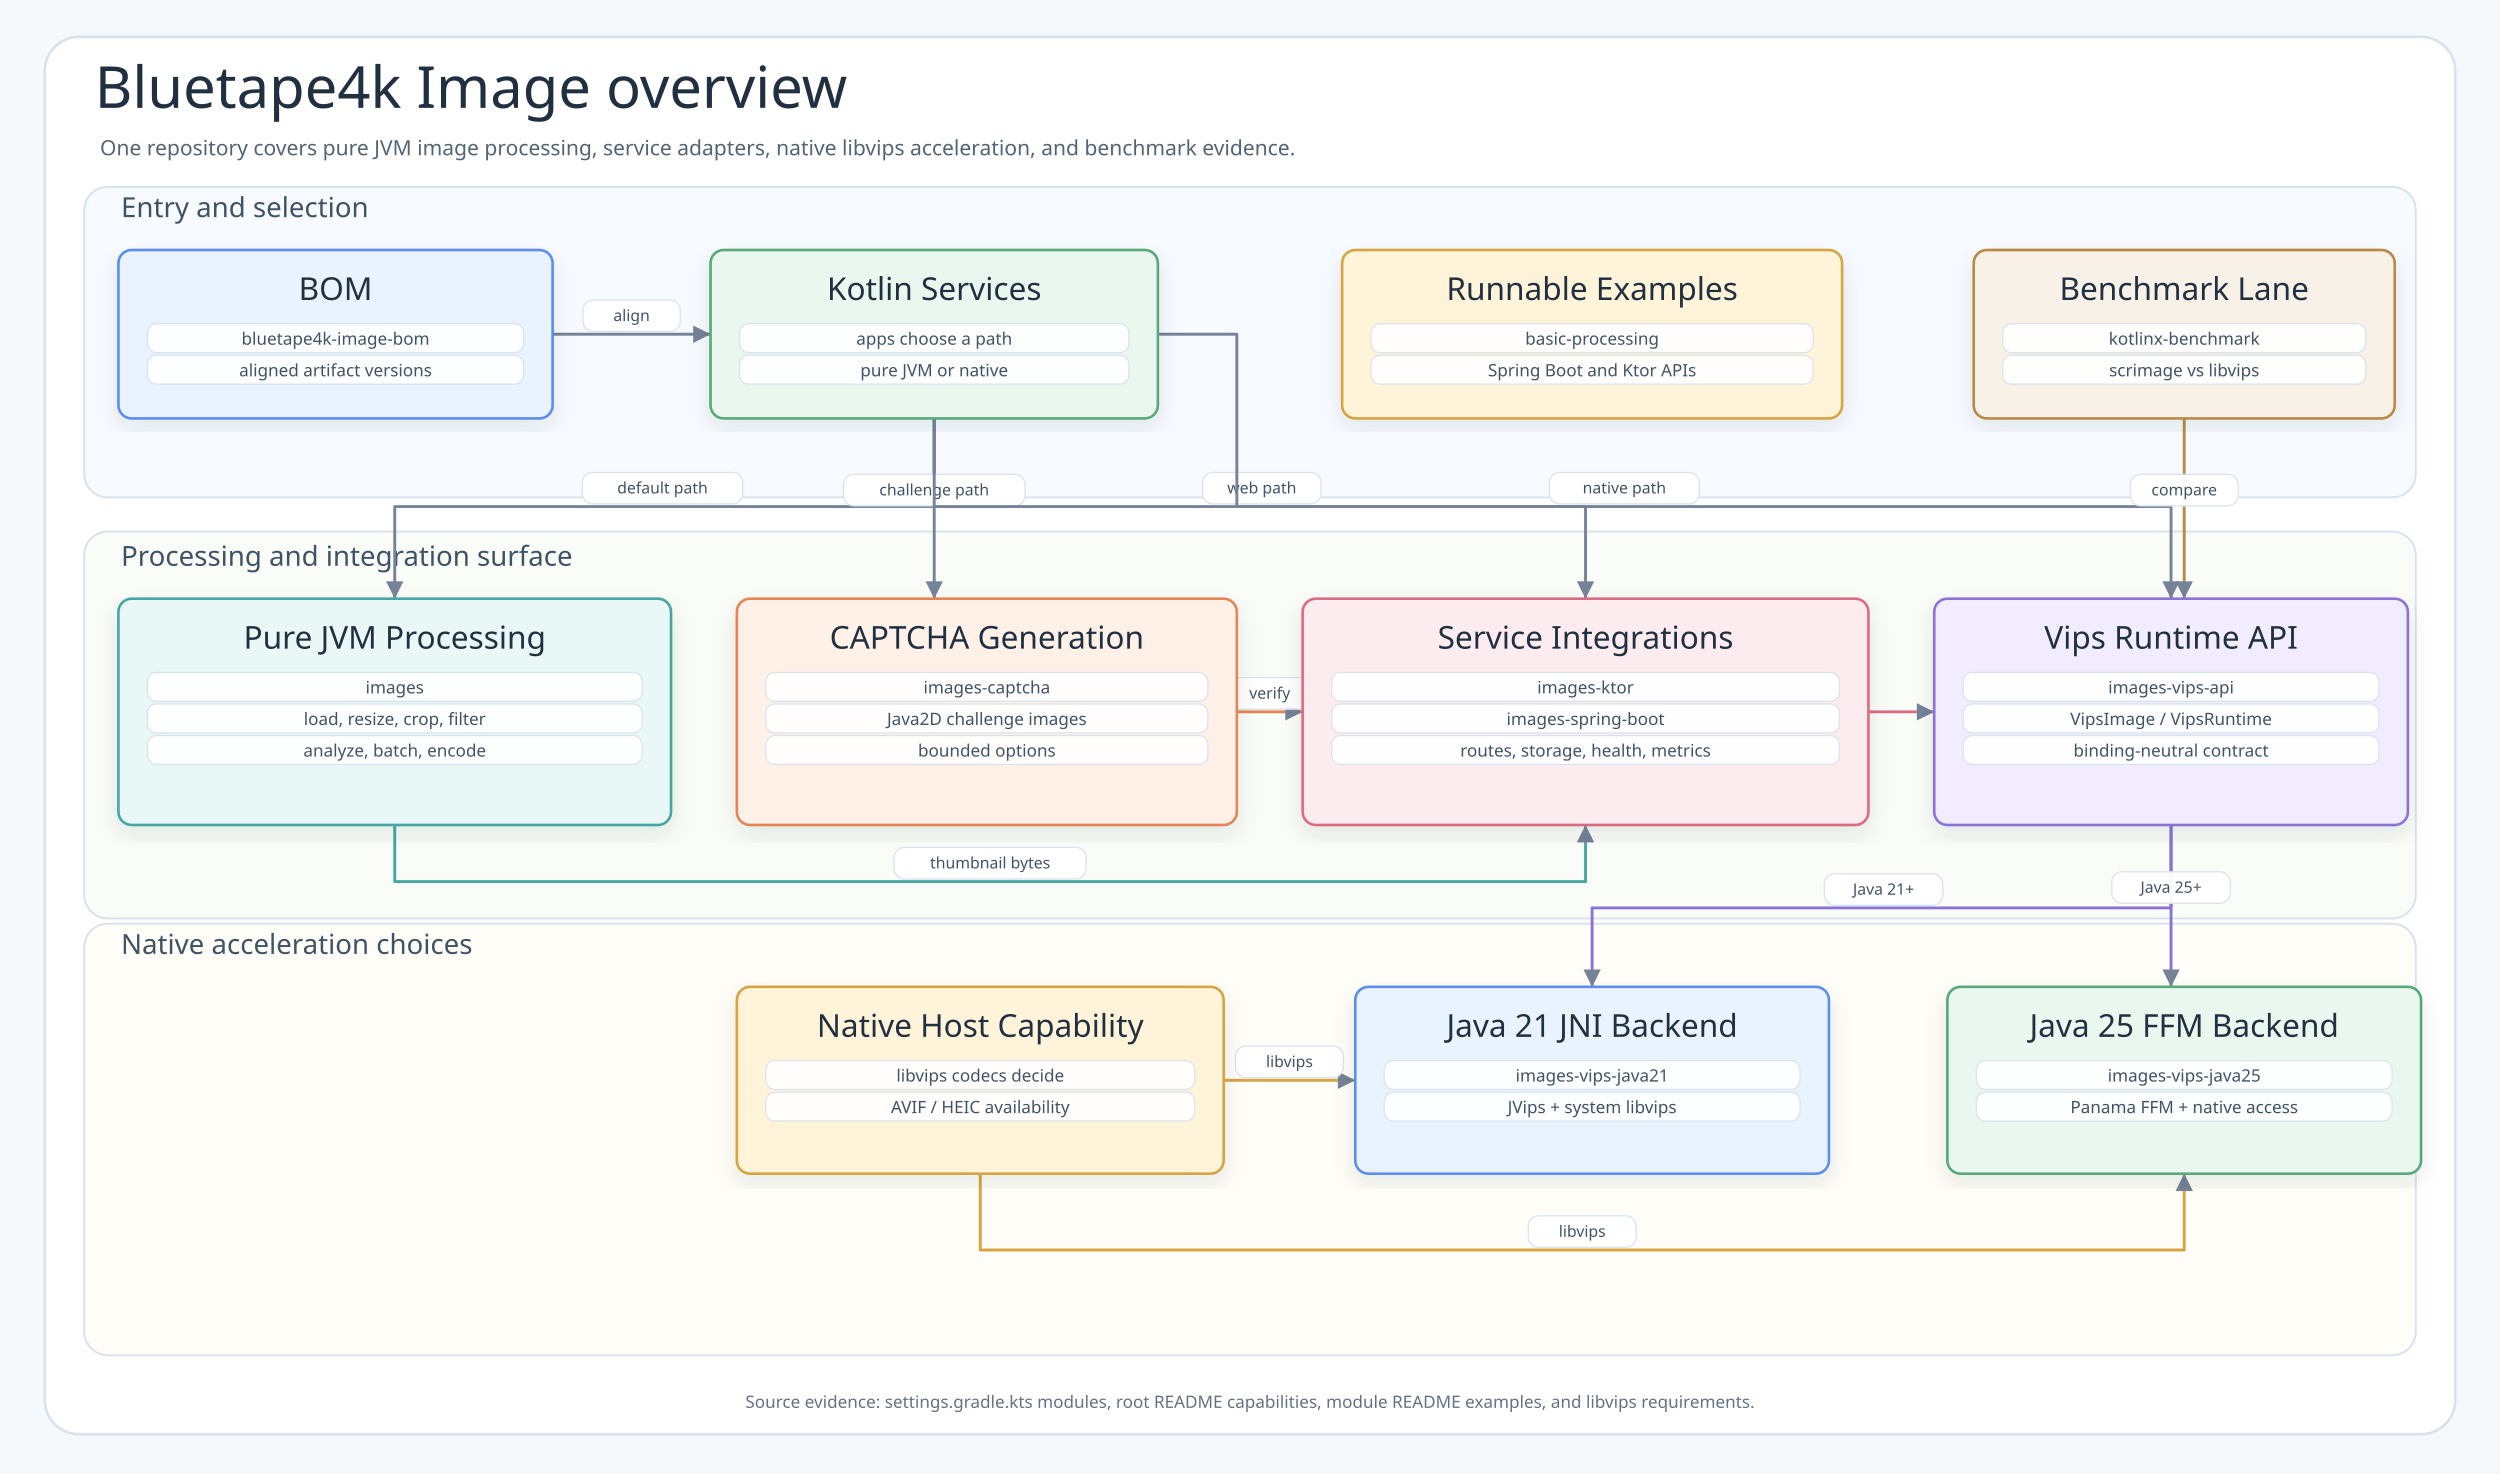
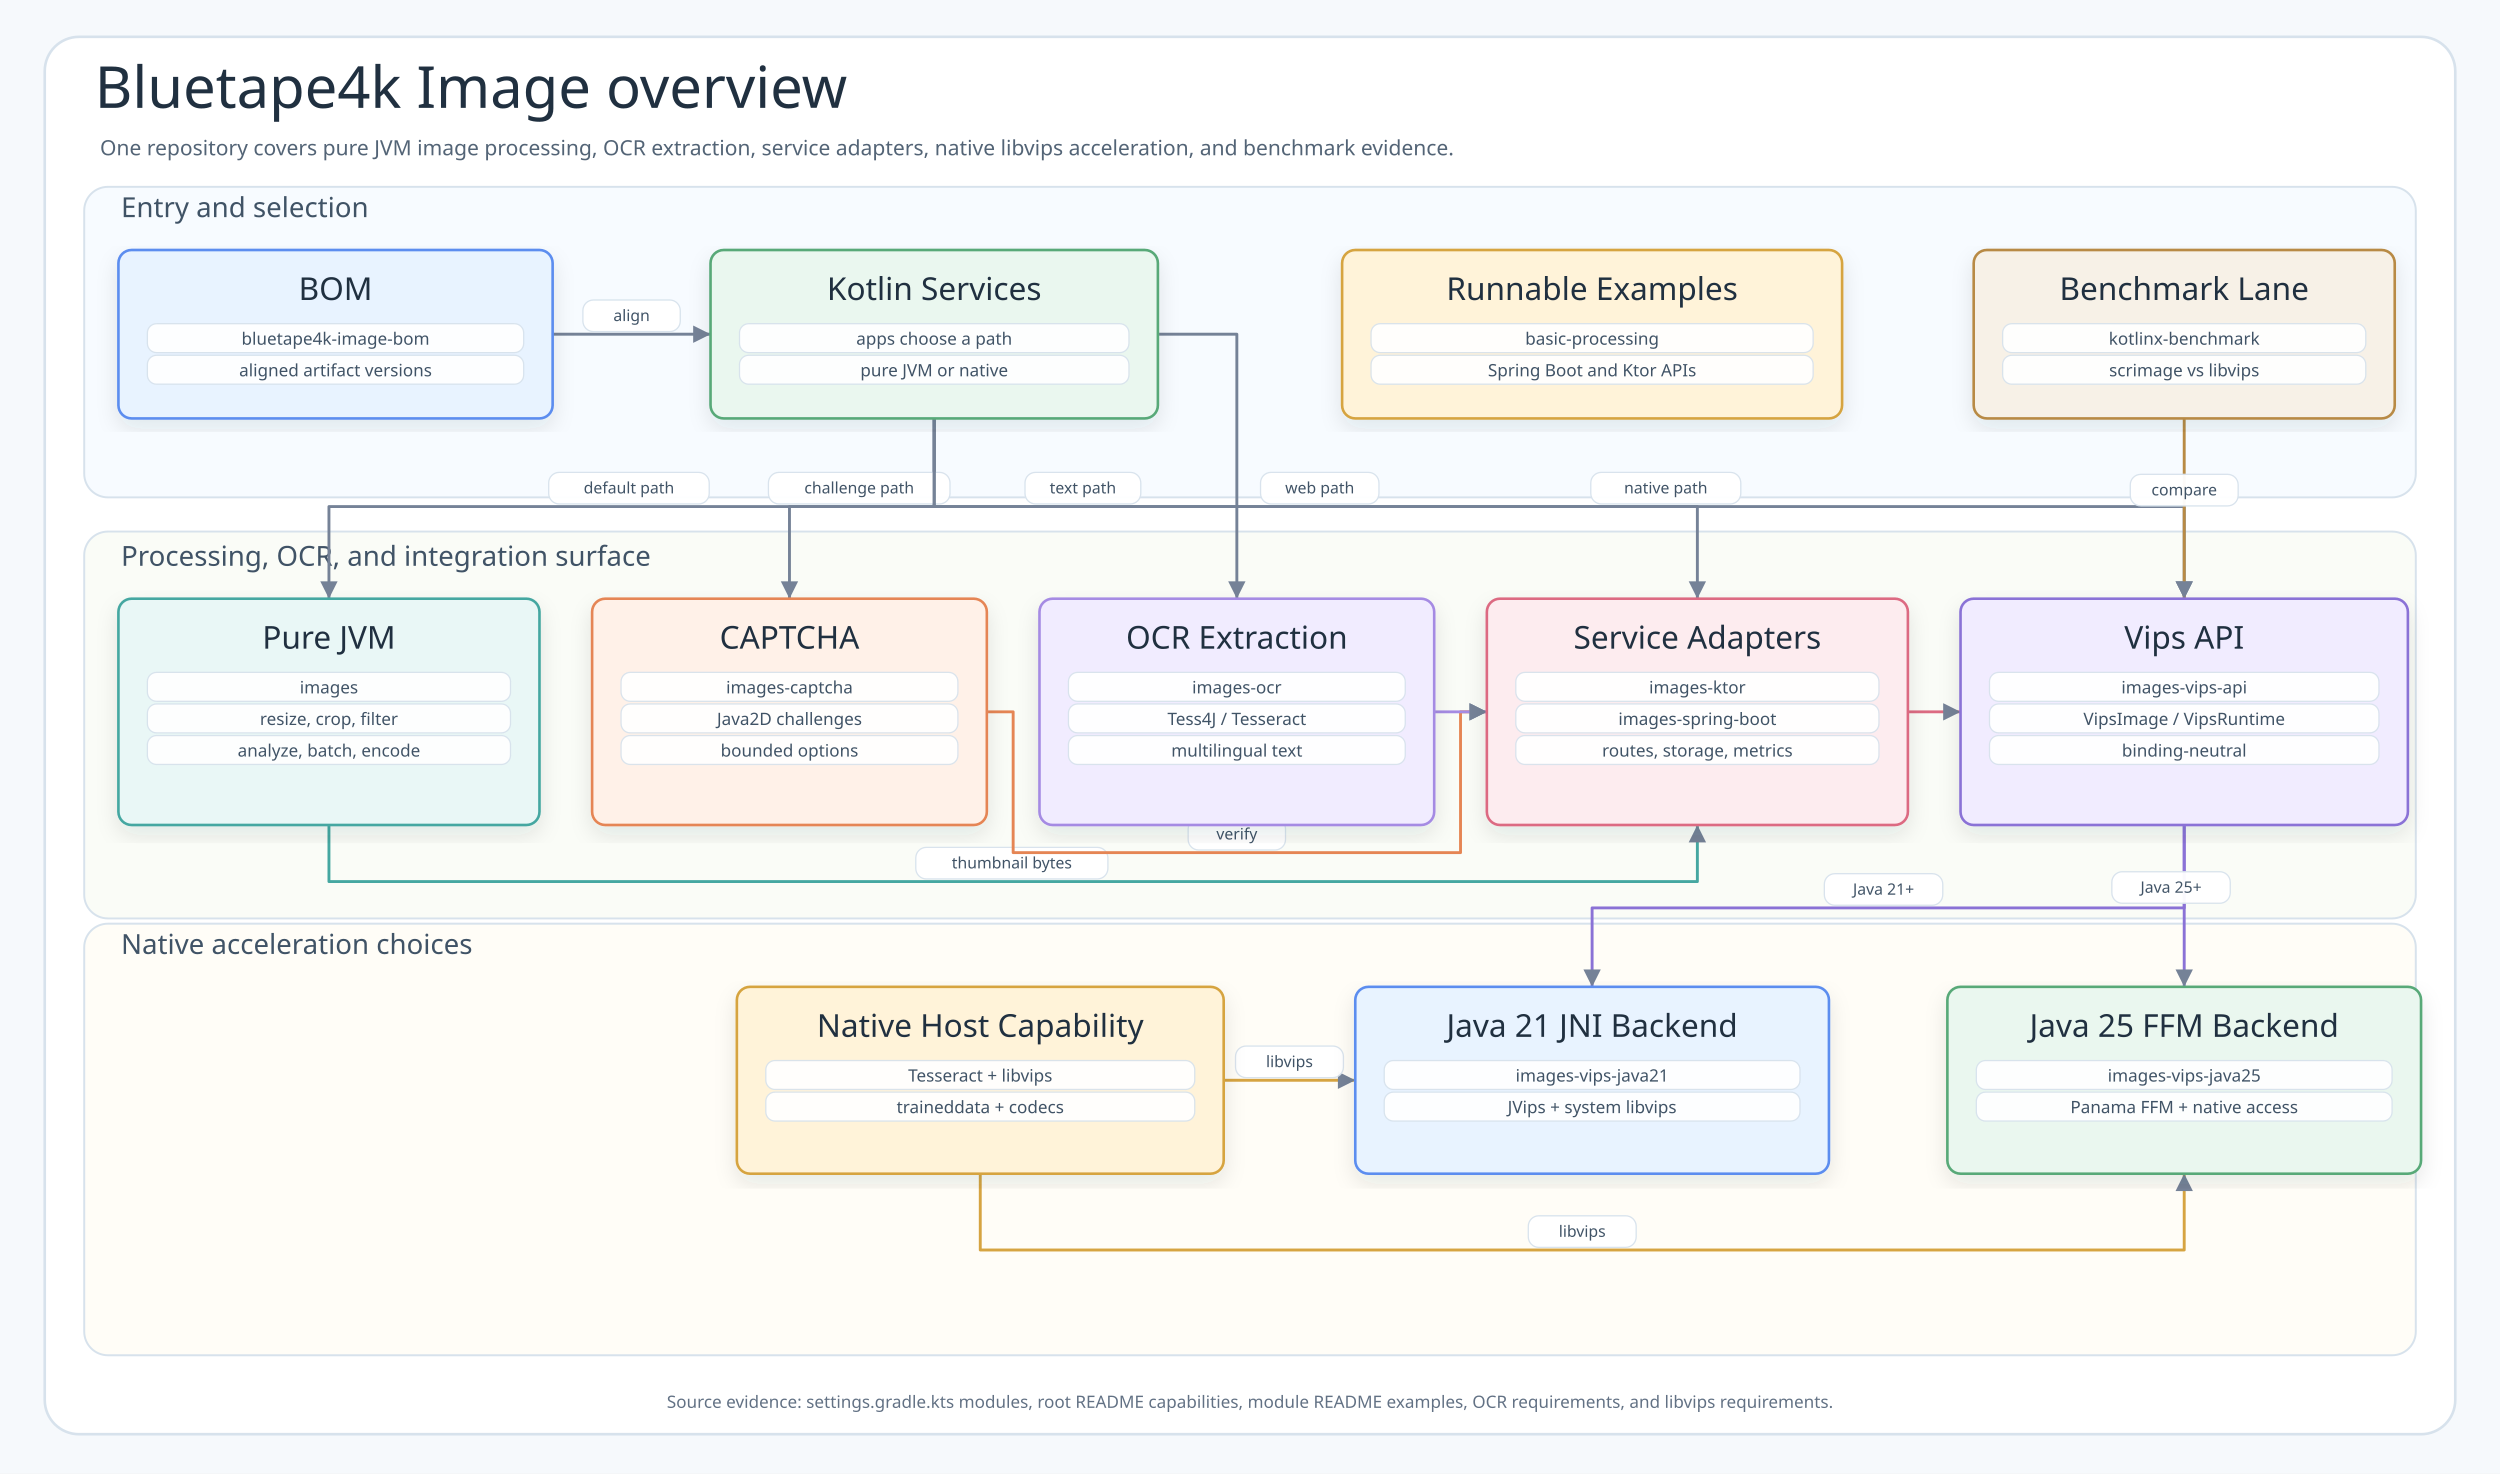
<svg xmlns="http://www.w3.org/2000/svg" width="1900" height="1120" viewBox="0 0 1900 1120" role="img" aria-label="Bluetape4k Image overview">
  <defs>
    <filter id="shadow" x="-8%" y="-8%" width="116%" height="116%">
      <feDropShadow dx="0" dy="7" stdDeviation="8" flood-color="#203040" flood-opacity="0.10" />
    </filter>
    <marker id="arrow" markerWidth="8" markerHeight="8" refX="7" refY="4" orient="auto" markerUnits="strokeWidth">
      <path d="M 1 1 L 7 4 L 1 7 Z" fill="#758297" />
    </marker>
    <style>
    .canvas{fill:#F6F9FC}
    .frame{fill:#FFFFFF;stroke:#D7E2EC;stroke-width:2}
    .layer{stroke:#D7E2EC;stroke-width:1.5}
    .title{font-family:"Architects Daughter";font-size:44px;fill:#203040;font-weight:400}
    .subtitle{font-family:"Comic Mono";font-size:16px;fill:#536476;font-weight:400}
    .section{font-family:"Architects Daughter";font-size:21px;fill:#405366;font-weight:400}
    .card-title{font-family:"Architects Daughter";font-size:24px;fill:#203040;font-weight:400}
    .detail{font-family:"Comic Mono";font-size:13px;fill:#405366;font-weight:400}
    .label{font-family:"Comic Mono";font-size:12px;fill:#405366;font-weight:400}
    .footer{font-family:"Comic Mono";font-size:13px;fill:#627184;font-weight:400}
    .card{filter:url(#shadow);stroke-width:2}
    .edge{stroke-width:2.2;fill:none;marker-end:url(#arrow);stroke-linecap:round;stroke-linejoin:round}
  </style>
  </defs>
  <rect class="canvas" width="1900" height="1120" />
  <rect class="frame" x="34" y="28" width="1832" height="1062" rx="26" />
  <text class="title" x="72" y="82">Bluetape4k Image overview</text>
-   <text class="subtitle" x="76" y="118">One repository covers pure JVM image processing, service adapters, native libvips acceleration, and benchmark evidence.</text>
+   <text class="subtitle" x="76" y="118">One repository covers pure JVM image processing, OCR extraction, service adapters, native libvips acceleration, and benchmark evidence.</text>
  <rect class="layer" x="64" y="142" width="1772" height="236" rx="18" fill="#F7FBFF" />
  <rect class="layer" x="64" y="404" width="1772" height="294" rx="18" fill="#FAFCF7" />
  <rect class="layer" x="64" y="702" width="1772" height="328" rx="18" fill="#FFFDF7" />
  <text class="section" x="92" y="165">Entry and selection</text>
-   <text class="section" x="92" y="430">Processing and integration surface</text>
+   <text class="section" x="92" y="430">Processing, OCR, and integration surface</text>
  <text class="section" x="92" y="725">Native acceleration choices</text>
  <g id="edges">
    <path class="edge" d="M 420 254 L 540 254" stroke="#758297" />
    <rect x="443.0" y="228.0" width="74" height="24" rx="8" fill="#FFFFFF" stroke="#D7E2EC" opacity="0.96" />
    <text class="label" x="480.0" y="244.0" text-anchor="middle">align</text>
-     <path class="edge" d="M 710 318 L 710 385 L 300 385 L 300 455" stroke="#758297" />
-     <rect x="442.5" y="359.0" width="122" height="24" rx="8" fill="#FFFFFF" stroke="#D7E2EC" opacity="0.96" />
-     <text class="label" x="503.5" y="375.0" text-anchor="middle">default path</text>
-     <path class="edge" d="M 710 318 L 710 455" stroke="#758297" />
-     <rect x="641.0" y="360.5" width="138" height="24" rx="8" fill="#FFFFFF" stroke="#D7E2EC" opacity="0.96" />
-     <text class="label" x="710.0" y="376.5" text-anchor="middle">challenge path</text>
-     <path class="edge" d="M 710 318 L 710 385 L 1205 385 L 1205 455" stroke="#758297" />
-     <rect x="914.0" y="359.0" width="90" height="24" rx="8" fill="#FFFFFF" stroke="#D7E2EC" opacity="0.96" />
-     <text class="label" x="959.0" y="375.0" text-anchor="middle">web path</text>
-     <path class="edge" d="M 880 254 L 940 254 L 940 385 L 1650 385 L 1650 455" stroke="#758297" />
-     <rect x="1177.5" y="359.0" width="114" height="24" rx="8" fill="#FFFFFF" stroke="#D7E2EC" opacity="0.96" />
-     <text class="label" x="1234.5" y="375.0" text-anchor="middle">native path</text>
-     <path class="edge" d="M 300 627 L 300 670 L 1205 670 L 1205 627" stroke="#45A7A1" />
-     <rect x="679.5" y="644.0" width="146" height="24" rx="8" fill="#FFFFFF" stroke="#D7E2EC" opacity="0.96" />
-     <text class="label" x="752.5" y="660.0" text-anchor="middle">thumbnail bytes</text>
-     <path class="edge" d="M 940 541 L 990 541" stroke="#E58554" />
-     <rect x="928.0" y="515.0" width="74" height="24" rx="8" fill="#FFFFFF" stroke="#D7E2EC" opacity="0.96" />
-     <text class="label" x="965.0" y="531.0" text-anchor="middle">verify</text>
-     <path class="edge" d="M 1420 541 L 1470 541" stroke="#DC6B82" />
-     <path class="edge" d="M 1650 627 L 1650 690 L 1210 690 L 1210 750" stroke="#8A72D6" />
+     <path class="edge" d="M 710 318 L 710 385 L 250 385 L 250 455" stroke="#758297" />
+     <rect x="417.0" y="359.0" width="122" height="24" rx="8" fill="#FFFFFF" stroke="#D7E2EC" opacity="0.96" />
+     <text class="label" x="478.0" y="375.0" text-anchor="middle">default path</text>
+     <path class="edge" d="M 710 318 L 710 385 L 600 385 L 600 455" stroke="#758297" />
+     <rect x="584.0" y="359.0" width="138" height="24" rx="8" fill="#FFFFFF" stroke="#D7E2EC" opacity="0.96" />
+     <text class="label" x="653.0" y="375.0" text-anchor="middle">challenge path</text>
+     <path class="edge" d="M 710 318 L 710 385 L 940 385 L 940 455" stroke="#758297" />
+     <rect x="779.0" y="359.0" width="88" height="24" rx="8" fill="#FFFFFF" stroke="#D7E2EC" opacity="0.96" />
+     <text class="label" x="823.0" y="375.0" text-anchor="middle">text path</text>
+     <path class="edge" d="M 710 318 L 710 385 L 1290 385 L 1290 455" stroke="#758297" />
+     <rect x="958.0" y="359.0" width="90" height="24" rx="8" fill="#FFFFFF" stroke="#D7E2EC" opacity="0.96" />
+     <text class="label" x="1003.0" y="375.0" text-anchor="middle">web path</text>
+     <path class="edge" d="M 880 254 L 940 254 L 940 385 L 1660 385 L 1660 455" stroke="#758297" />
+     <rect x="1209.0" y="359.0" width="114" height="24" rx="8" fill="#FFFFFF" stroke="#D7E2EC" opacity="0.96" />
+     <text class="label" x="1266.0" y="375.0" text-anchor="middle">native path</text>
+     <path class="edge" d="M 250 627 L 250 670 L 1290 670 L 1290 627" stroke="#45A7A1" />
+     <rect x="696.0" y="644.0" width="146" height="24" rx="8" fill="#FFFFFF" stroke="#D7E2EC" opacity="0.96" />
+     <text class="label" x="769.0" y="660.0" text-anchor="middle">thumbnail bytes</text>
+     <path class="edge" d="M 750 541 L 770 541 L 770 648 L 1110 648 L 1110 541 L 1130 541" stroke="#E58554" />
+     <rect x="903.0" y="622.0" width="74" height="24" rx="8" fill="#FFFFFF" stroke="#D7E2EC" opacity="0.96" />
+     <text class="label" x="940.0" y="638.0" text-anchor="middle">verify</text>
+     <path class="edge" d="M 1090 541 L 1130 541" stroke="#A58BE3" />
+     <path class="edge" d="M 1450 541 L 1490 541" stroke="#DC6B82" />
+     <path class="edge" d="M 1660 627 L 1660 690 L 1210 690 L 1210 750" stroke="#8A72D6" />
    <rect x="1386.5" y="664.0" width="90" height="24" rx="8" fill="#FFFFFF" stroke="#D7E2EC" opacity="0.96" />
    <text class="label" x="1431.5" y="680.0" text-anchor="middle">Java 21+</text>
-     <path class="edge" d="M 1650 627 L 1650 750" stroke="#8A72D6" />
+     <path class="edge" d="M 1660 627 L 1660 750" stroke="#8A72D6" />
    <rect x="1605.0" y="662.5" width="90" height="24" rx="8" fill="#FFFFFF" stroke="#D7E2EC" opacity="0.96" />
    <text class="label" x="1650.0" y="678.5" text-anchor="middle">Java 25+</text>
    <path class="edge" d="M 930 821 L 1030 821" stroke="#D6A441" />
    <rect x="939.0" y="795.0" width="82" height="24" rx="8" fill="#FFFFFF" stroke="#D7E2EC" opacity="0.96" />
    <text class="label" x="980.0" y="811.0" text-anchor="middle">libvips</text>
    <path class="edge" d="M 745 892 L 745 950 L 1660 950 L 1660 892" stroke="#D6A441" />
    <rect x="1161.5" y="924.0" width="82" height="24" rx="8" fill="#FFFFFF" stroke="#D7E2EC" opacity="0.96" />
    <text class="label" x="1202.5" y="940.0" text-anchor="middle">libvips</text>
    <path class="edge" d="M 1660 318 L 1660 455" stroke="#B88A44" />
    <rect x="1619.0" y="360.5" width="82" height="24" rx="8" fill="#FFFFFF" stroke="#D7E2EC" opacity="0.96" />
    <text class="label" x="1660.0" y="376.5" text-anchor="middle">compare</text>
  </g>
  <g id="nodes">
    <g id="bom">
      <rect class="card" x="90" y="190" width="330" height="128" rx="10" fill="#E8F3FF" stroke="#5B8DEF" />
      <text class="card-title" x="255" y="228" text-anchor="middle">BOM</text>
      <rect x="112" y="246" width="286" height="22" rx="7" fill="#FFFFFF" stroke="#D7E2EC" opacity="0.92" />
      <text class="detail" x="255" y="262" text-anchor="middle">bluetape4k-image-bom</text>
      <rect x="112" y="270" width="286" height="22" rx="7" fill="#FFFFFF" stroke="#D7E2EC" opacity="0.92" />
      <text class="detail" x="255" y="286" text-anchor="middle">aligned artifact versions</text>
    </g>
    <g id="consumer">
      <rect class="card" x="540" y="190" width="340" height="128" rx="10" fill="#EAF7EF" stroke="#58A978" />
      <text class="card-title" x="710" y="228" text-anchor="middle">Kotlin Services</text>
      <rect x="562" y="246" width="296" height="22" rx="7" fill="#FFFFFF" stroke="#D7E2EC" opacity="0.92" />
      <text class="detail" x="710" y="262" text-anchor="middle">apps choose a path</text>
      <rect x="562" y="270" width="296" height="22" rx="7" fill="#FFFFFF" stroke="#D7E2EC" opacity="0.92" />
      <text class="detail" x="710" y="286" text-anchor="middle">pure JVM or native</text>
    </g>
    <g id="examples">
      <rect class="card" x="1020" y="190" width="380" height="128" rx="10" fill="#FFF3D9" stroke="#D6A441" />
      <text class="card-title" x="1210" y="228" text-anchor="middle">Runnable Examples</text>
      <rect x="1042" y="246" width="336" height="22" rx="7" fill="#FFFFFF" stroke="#D7E2EC" opacity="0.92" />
      <text class="detail" x="1210" y="262" text-anchor="middle">basic-processing</text>
      <rect x="1042" y="270" width="336" height="22" rx="7" fill="#FFFFFF" stroke="#D7E2EC" opacity="0.92" />
      <text class="detail" x="1210" y="286" text-anchor="middle">Spring Boot and Ktor APIs</text>
    </g>
    <g id="benchmark">
      <rect class="card" x="1500" y="190" width="320" height="128" rx="10" fill="#F7F1E7" stroke="#B88A44" />
      <text class="card-title" x="1660" y="228" text-anchor="middle">Benchmark Lane</text>
      <rect x="1522" y="246" width="276" height="22" rx="7" fill="#FFFFFF" stroke="#D7E2EC" opacity="0.92" />
      <text class="detail" x="1660" y="262" text-anchor="middle">kotlinx-benchmark</text>
      <rect x="1522" y="270" width="276" height="22" rx="7" fill="#FFFFFF" stroke="#D7E2EC" opacity="0.92" />
      <text class="detail" x="1660" y="286" text-anchor="middle">scrimage vs libvips</text>
    </g>
    <g id="scrimage">
-       <rect class="card" x="90" y="455" width="420" height="172" rx="10" fill="#E9F7F6" stroke="#45A7A1" />
-       <text class="card-title" x="300" y="493" text-anchor="middle">Pure JVM Processing</text>
-       <rect x="112" y="511" width="376" height="22" rx="7" fill="#FFFFFF" stroke="#D7E2EC" opacity="0.92" />
-       <text class="detail" x="300" y="527" text-anchor="middle">images</text>
-       <rect x="112" y="535" width="376" height="22" rx="7" fill="#FFFFFF" stroke="#D7E2EC" opacity="0.92" />
-       <text class="detail" x="300" y="551" text-anchor="middle">load, resize, crop, filter</text>
-       <rect x="112" y="559" width="376" height="22" rx="7" fill="#FFFFFF" stroke="#D7E2EC" opacity="0.92" />
-       <text class="detail" x="300" y="575" text-anchor="middle">analyze, batch, encode</text>
+       <rect class="card" x="90" y="455" width="320" height="172" rx="10" fill="#E9F7F6" stroke="#45A7A1" />
+       <text class="card-title" x="250" y="493" text-anchor="middle">Pure JVM</text>
+       <rect x="112" y="511" width="276" height="22" rx="7" fill="#FFFFFF" stroke="#D7E2EC" opacity="0.92" />
+       <text class="detail" x="250" y="527" text-anchor="middle">images</text>
+       <rect x="112" y="535" width="276" height="22" rx="7" fill="#FFFFFF" stroke="#D7E2EC" opacity="0.92" />
+       <text class="detail" x="250" y="551" text-anchor="middle">resize, crop, filter</text>
+       <rect x="112" y="559" width="276" height="22" rx="7" fill="#FFFFFF" stroke="#D7E2EC" opacity="0.92" />
+       <text class="detail" x="250" y="575" text-anchor="middle">analyze, batch, encode</text>
    </g>
    <g id="captcha">
-       <rect class="card" x="560" y="455" width="380" height="172" rx="10" fill="#FFF1E8" stroke="#E58554" />
-       <text class="card-title" x="750" y="493" text-anchor="middle">CAPTCHA Generation</text>
-       <rect x="582" y="511" width="336" height="22" rx="7" fill="#FFFFFF" stroke="#D7E2EC" opacity="0.92" />
-       <text class="detail" x="750" y="527" text-anchor="middle">images-captcha</text>
-       <rect x="582" y="535" width="336" height="22" rx="7" fill="#FFFFFF" stroke="#D7E2EC" opacity="0.92" />
-       <text class="detail" x="750" y="551" text-anchor="middle">Java2D challenge images</text>
-       <rect x="582" y="559" width="336" height="22" rx="7" fill="#FFFFFF" stroke="#D7E2EC" opacity="0.92" />
-       <text class="detail" x="750" y="575" text-anchor="middle">bounded options</text>
+       <rect class="card" x="450" y="455" width="300" height="172" rx="10" fill="#FFF1E8" stroke="#E58554" />
+       <text class="card-title" x="600" y="493" text-anchor="middle">CAPTCHA</text>
+       <rect x="472" y="511" width="256" height="22" rx="7" fill="#FFFFFF" stroke="#D7E2EC" opacity="0.92" />
+       <text class="detail" x="600" y="527" text-anchor="middle">images-captcha</text>
+       <rect x="472" y="535" width="256" height="22" rx="7" fill="#FFFFFF" stroke="#D7E2EC" opacity="0.92" />
+       <text class="detail" x="600" y="551" text-anchor="middle">Java2D challenges</text>
+       <rect x="472" y="559" width="256" height="22" rx="7" fill="#FFFFFF" stroke="#D7E2EC" opacity="0.92" />
+       <text class="detail" x="600" y="575" text-anchor="middle">bounded options</text>
+     </g>
+     <g id="ocr">
+       <rect class="card" x="790" y="455" width="300" height="172" rx="10" fill="#F1ECFF" stroke="#A58BE3" />
+       <text class="card-title" x="940" y="493" text-anchor="middle">OCR Extraction</text>
+       <rect x="812" y="511" width="256" height="22" rx="7" fill="#FFFFFF" stroke="#D7E2EC" opacity="0.92" />
+       <text class="detail" x="940" y="527" text-anchor="middle">images-ocr</text>
+       <rect x="812" y="535" width="256" height="22" rx="7" fill="#FFFFFF" stroke="#D7E2EC" opacity="0.92" />
+       <text class="detail" x="940" y="551" text-anchor="middle">Tess4J / Tesseract</text>
+       <rect x="812" y="559" width="256" height="22" rx="7" fill="#FFFFFF" stroke="#D7E2EC" opacity="0.92" />
+       <text class="detail" x="940" y="575" text-anchor="middle">multilingual text</text>
    </g>
    <g id="service">
-       <rect class="card" x="990" y="455" width="430" height="172" rx="10" fill="#FDECEF" stroke="#DC6B82" />
-       <text class="card-title" x="1205" y="493" text-anchor="middle">Service Integrations</text>
-       <rect x="1012" y="511" width="386" height="22" rx="7" fill="#FFFFFF" stroke="#D7E2EC" opacity="0.92" />
-       <text class="detail" x="1205" y="527" text-anchor="middle">images-ktor</text>
-       <rect x="1012" y="535" width="386" height="22" rx="7" fill="#FFFFFF" stroke="#D7E2EC" opacity="0.92" />
-       <text class="detail" x="1205" y="551" text-anchor="middle">images-spring-boot</text>
-       <rect x="1012" y="559" width="386" height="22" rx="7" fill="#FFFFFF" stroke="#D7E2EC" opacity="0.92" />
-       <text class="detail" x="1205" y="575" text-anchor="middle">routes, storage, health, metrics</text>
+       <rect class="card" x="1130" y="455" width="320" height="172" rx="10" fill="#FDECEF" stroke="#DC6B82" />
+       <text class="card-title" x="1290" y="493" text-anchor="middle">Service Adapters</text>
+       <rect x="1152" y="511" width="276" height="22" rx="7" fill="#FFFFFF" stroke="#D7E2EC" opacity="0.92" />
+       <text class="detail" x="1290" y="527" text-anchor="middle">images-ktor</text>
+       <rect x="1152" y="535" width="276" height="22" rx="7" fill="#FFFFFF" stroke="#D7E2EC" opacity="0.92" />
+       <text class="detail" x="1290" y="551" text-anchor="middle">images-spring-boot</text>
+       <rect x="1152" y="559" width="276" height="22" rx="7" fill="#FFFFFF" stroke="#D7E2EC" opacity="0.92" />
+       <text class="detail" x="1290" y="575" text-anchor="middle">routes, storage, metrics</text>
    </g>
    <g id="vipsApi">
-       <rect class="card" x="1470" y="455" width="360" height="172" rx="10" fill="#F1ECFF" stroke="#8A72D6" />
-       <text class="card-title" x="1650" y="493" text-anchor="middle">Vips Runtime API</text>
-       <rect x="1492" y="511" width="316" height="22" rx="7" fill="#FFFFFF" stroke="#D7E2EC" opacity="0.92" />
-       <text class="detail" x="1650" y="527" text-anchor="middle">images-vips-api</text>
-       <rect x="1492" y="535" width="316" height="22" rx="7" fill="#FFFFFF" stroke="#D7E2EC" opacity="0.92" />
-       <text class="detail" x="1650" y="551" text-anchor="middle">VipsImage / VipsRuntime</text>
-       <rect x="1492" y="559" width="316" height="22" rx="7" fill="#FFFFFF" stroke="#D7E2EC" opacity="0.92" />
-       <text class="detail" x="1650" y="575" text-anchor="middle">binding-neutral contract</text>
+       <rect class="card" x="1490" y="455" width="340" height="172" rx="10" fill="#F1ECFF" stroke="#8A72D6" />
+       <text class="card-title" x="1660" y="493" text-anchor="middle">Vips API</text>
+       <rect x="1512" y="511" width="296" height="22" rx="7" fill="#FFFFFF" stroke="#D7E2EC" opacity="0.92" />
+       <text class="detail" x="1660" y="527" text-anchor="middle">images-vips-api</text>
+       <rect x="1512" y="535" width="296" height="22" rx="7" fill="#FFFFFF" stroke="#D7E2EC" opacity="0.92" />
+       <text class="detail" x="1660" y="551" text-anchor="middle">VipsImage / VipsRuntime</text>
+       <rect x="1512" y="559" width="296" height="22" rx="7" fill="#FFFFFF" stroke="#D7E2EC" opacity="0.92" />
+       <text class="detail" x="1660" y="575" text-anchor="middle">binding-neutral</text>
    </g>
    <g id="jni">
      <rect class="card" x="1030" y="750" width="360" height="142" rx="10" fill="#E8F3FF" stroke="#5B8DEF" />
      <text class="card-title" x="1210" y="788" text-anchor="middle">Java 21 JNI Backend</text>
      <rect x="1052" y="806" width="316" height="22" rx="7" fill="#FFFFFF" stroke="#D7E2EC" opacity="0.92" />
      <text class="detail" x="1210" y="822" text-anchor="middle">images-vips-java21</text>
      <rect x="1052" y="830" width="316" height="22" rx="7" fill="#FFFFFF" stroke="#D7E2EC" opacity="0.92" />
      <text class="detail" x="1210" y="846" text-anchor="middle">JVips + system libvips</text>
    </g>
    <g id="ffm">
      <rect class="card" x="1480" y="750" width="360" height="142" rx="10" fill="#EAF7EF" stroke="#58A978" />
      <text class="card-title" x="1660" y="788" text-anchor="middle">Java 25 FFM Backend</text>
      <rect x="1502" y="806" width="316" height="22" rx="7" fill="#FFFFFF" stroke="#D7E2EC" opacity="0.92" />
      <text class="detail" x="1660" y="822" text-anchor="middle">images-vips-java25</text>
      <rect x="1502" y="830" width="316" height="22" rx="7" fill="#FFFFFF" stroke="#D7E2EC" opacity="0.92" />
      <text class="detail" x="1660" y="846" text-anchor="middle">Panama FFM + native access</text>
    </g>
    <g id="host">
      <rect class="card" x="560" y="750" width="370" height="142" rx="10" fill="#FFF3D9" stroke="#D6A441" />
      <text class="card-title" x="745" y="788" text-anchor="middle">Native Host Capability</text>
      <rect x="582" y="806" width="326" height="22" rx="7" fill="#FFFFFF" stroke="#D7E2EC" opacity="0.92" />
-       <text class="detail" x="745" y="822" text-anchor="middle">libvips codecs decide</text>
+       <text class="detail" x="745" y="822" text-anchor="middle">Tesseract + libvips</text>
      <rect x="582" y="830" width="326" height="22" rx="7" fill="#FFFFFF" stroke="#D7E2EC" opacity="0.92" />
-       <text class="detail" x="745" y="846" text-anchor="middle">AVIF / HEIC availability</text>
+       <text class="detail" x="745" y="846" text-anchor="middle">traineddata + codecs</text>
    </g>
  </g>
-   <text class="footer" x="950.0" y="1070" text-anchor="middle">Source evidence: settings.gradle.kts modules, root README capabilities, module README examples, and libvips requirements.</text>
+   <text class="footer" x="950.0" y="1070" text-anchor="middle">Source evidence: settings.gradle.kts modules, root README capabilities, module README examples, OCR requirements, and libvips requirements.</text>
</svg>
